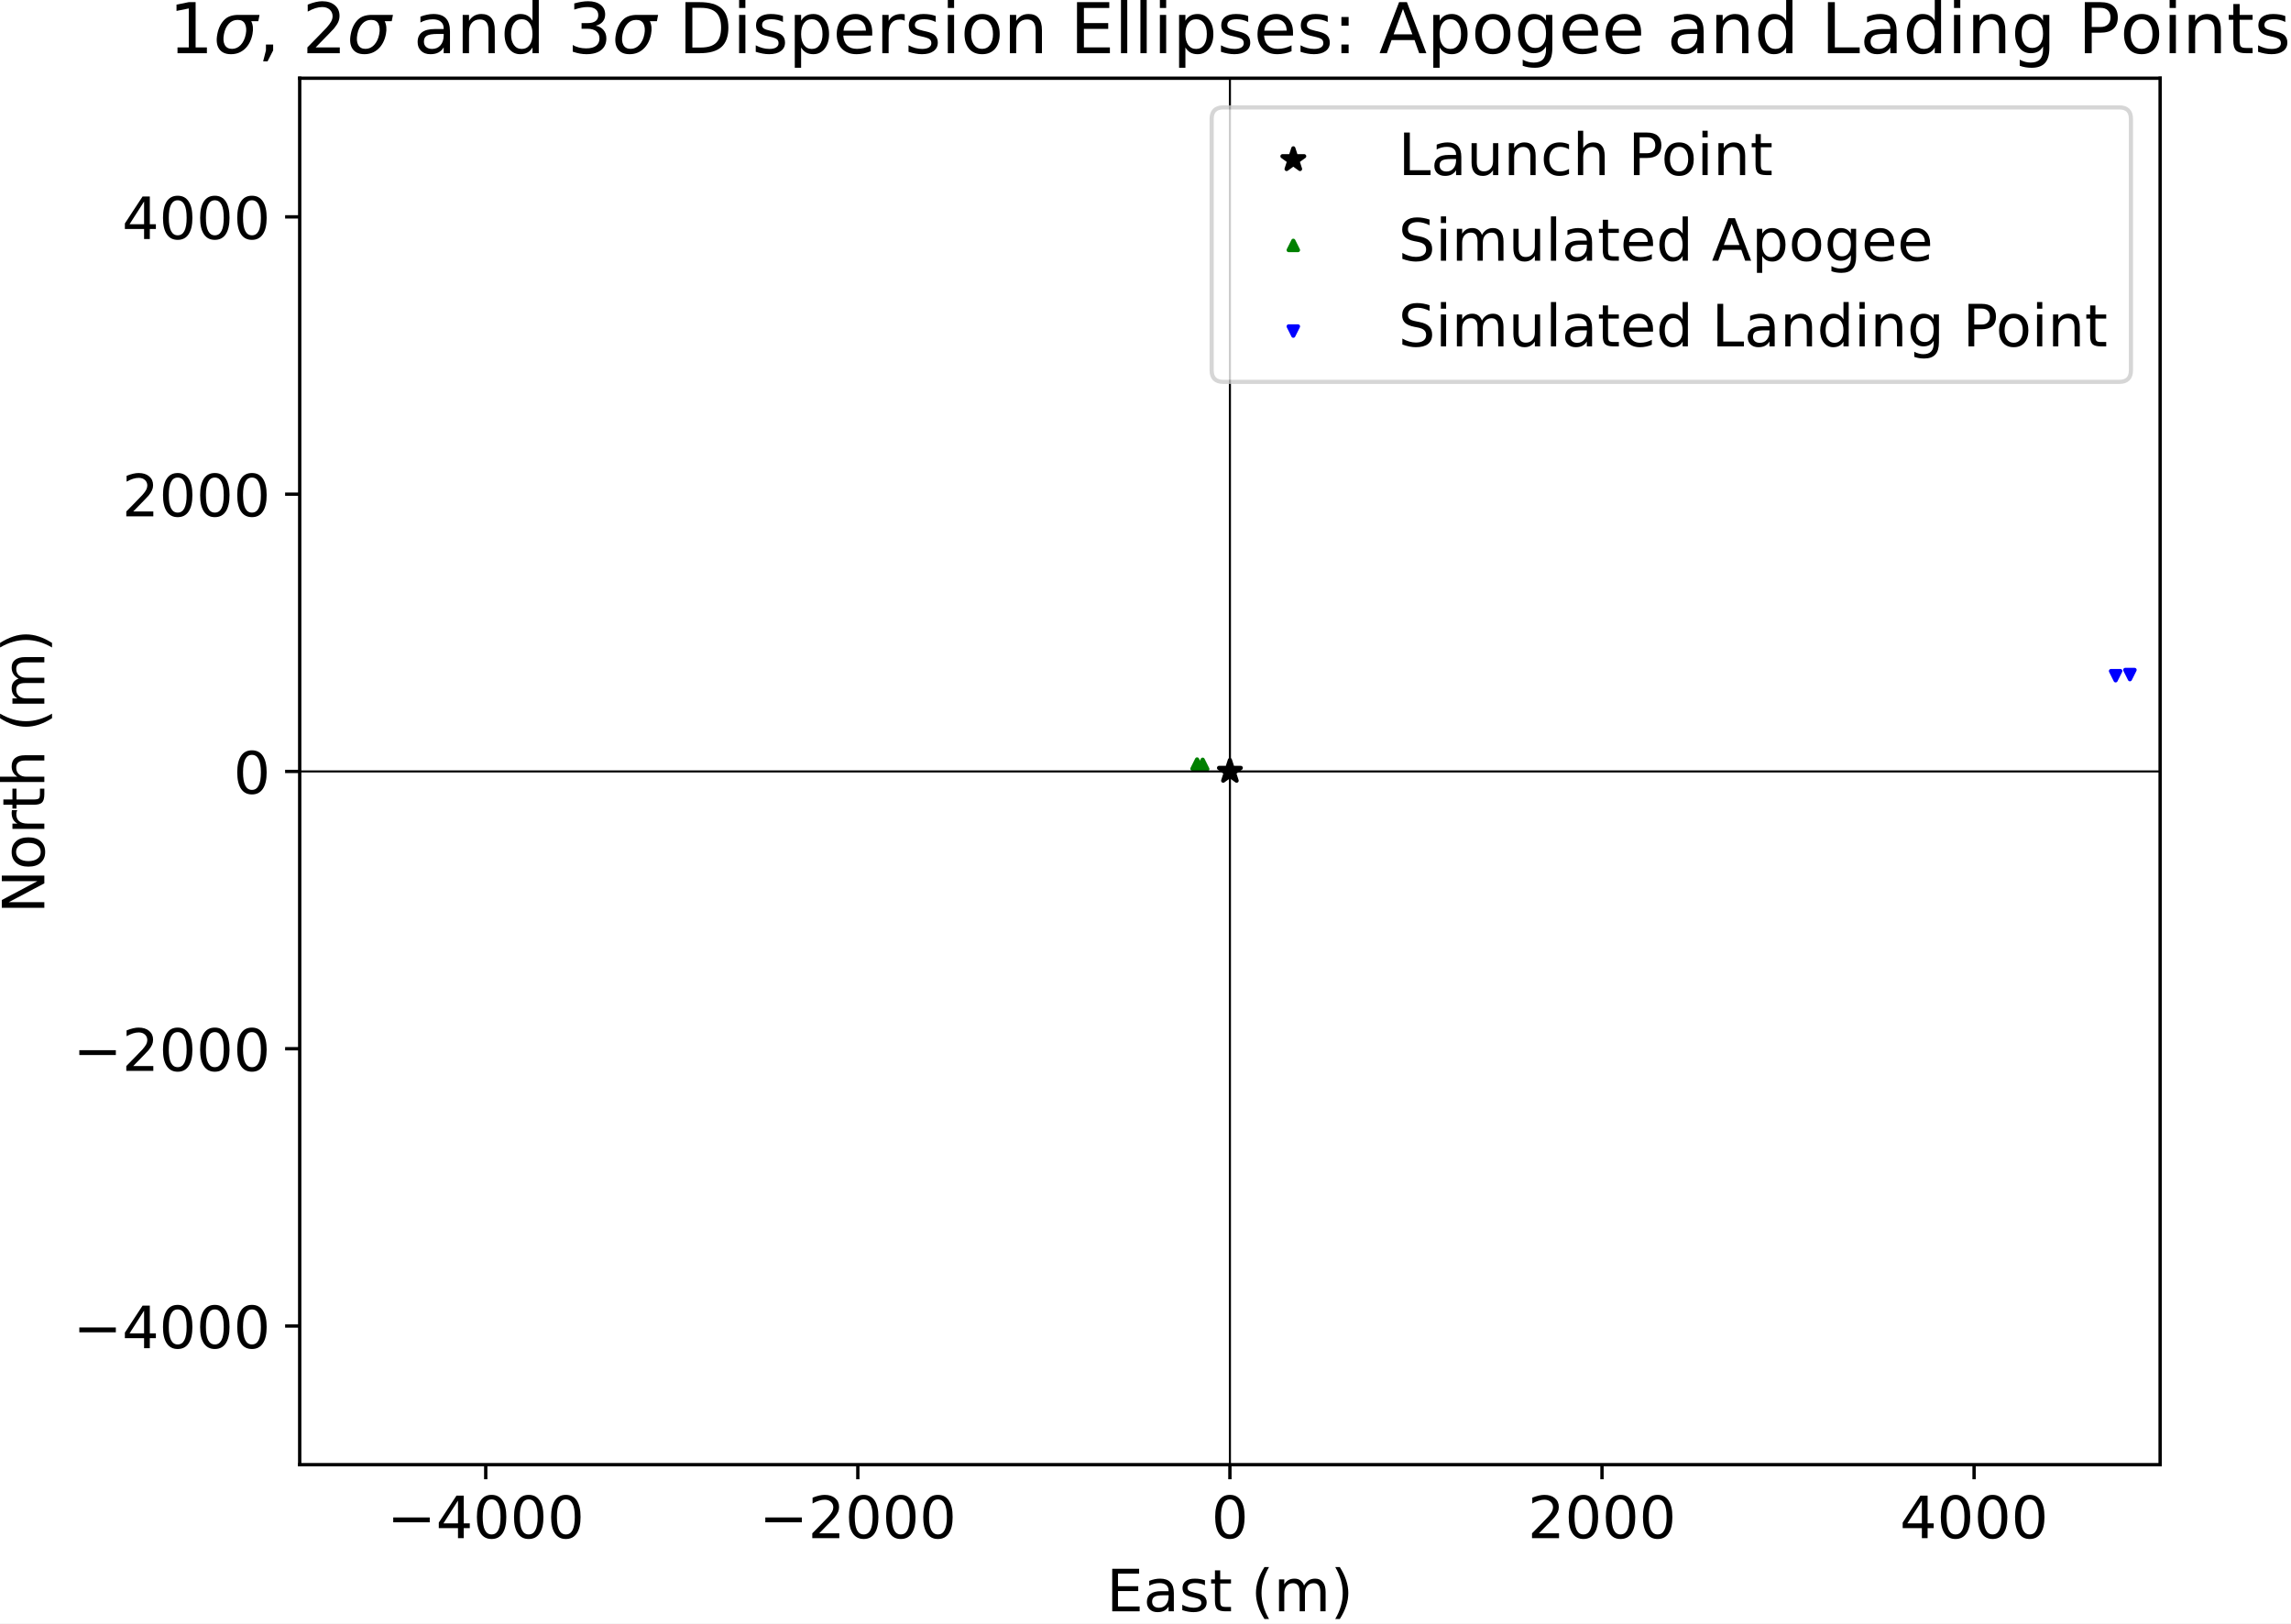
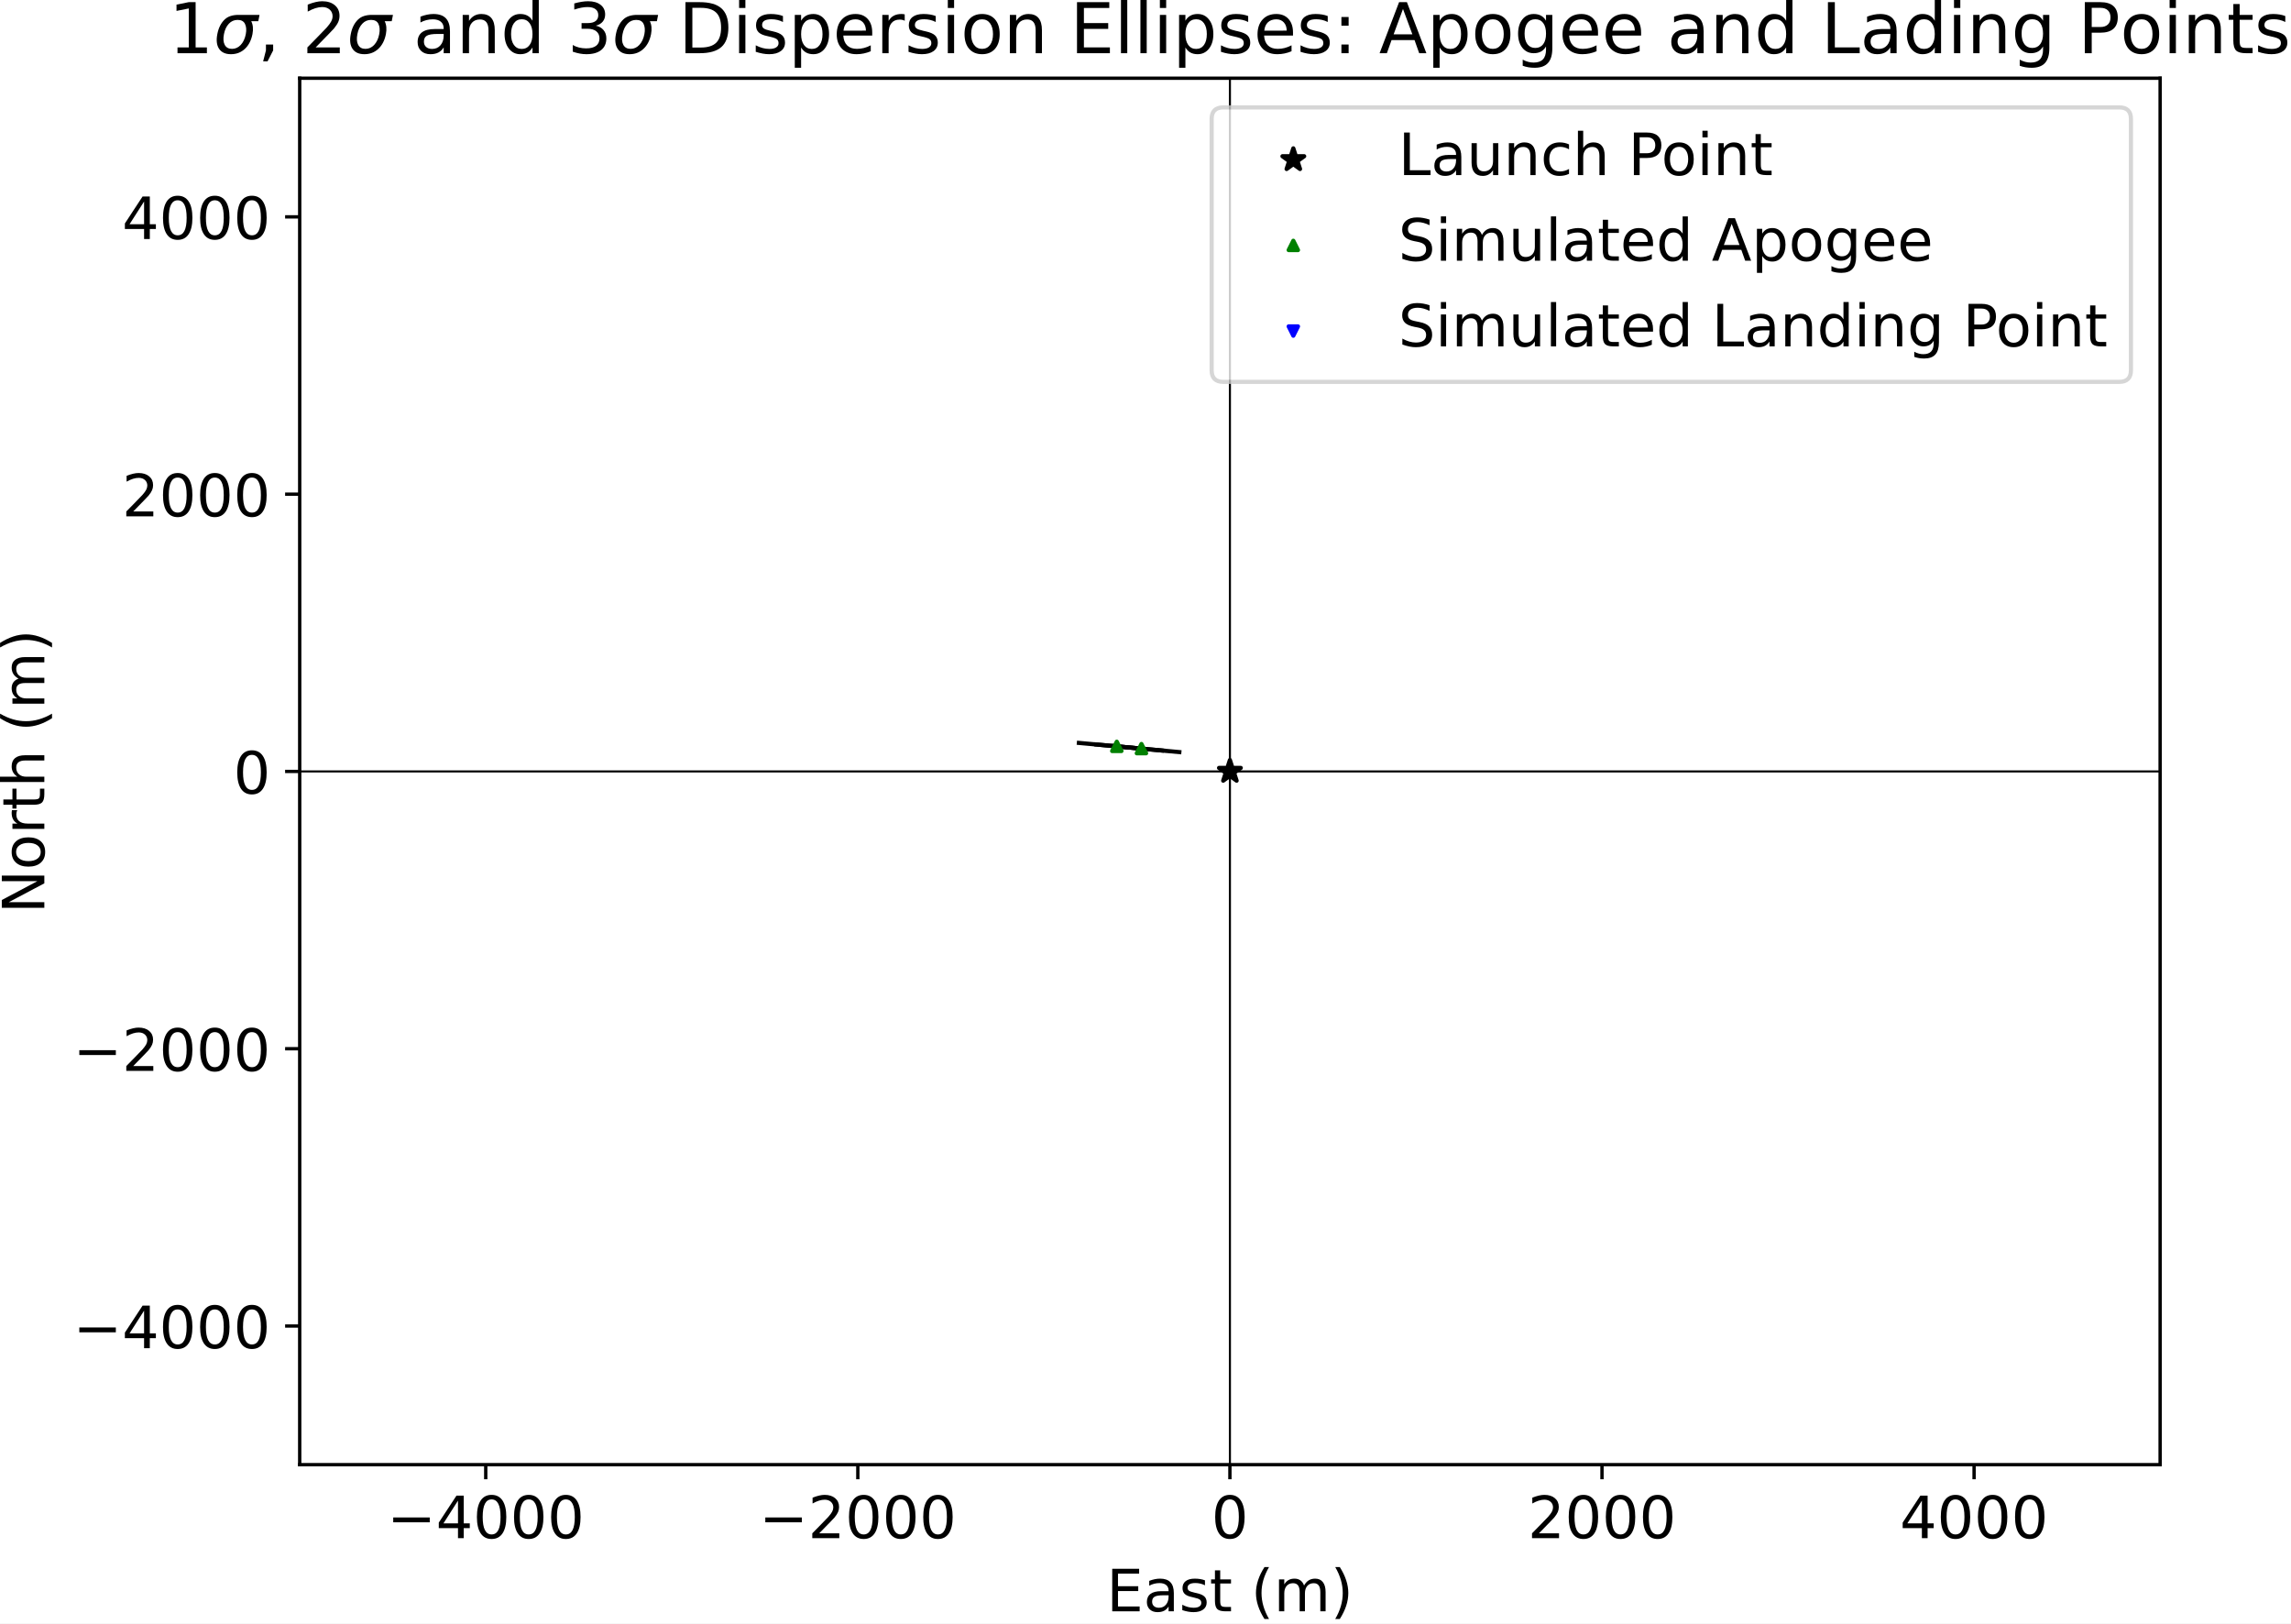
<svg xmlns="http://www.w3.org/2000/svg" xmlns:xlink="http://www.w3.org/1999/xlink" width="549.715pt" height="389.507pt" viewBox="0 0 549.715 389.507" version="1.1">
  <defs>
    <style type="text/css">*{stroke-linejoin: round; stroke-linecap: butt}</style>
  </defs>
  <g id="figure_1">
    <g id="patch_1">
      <path d="M 0 389.507  L 549.715 389.507  L 549.715 0  L 0 0  z " style="fill: #ffffff" />
    </g>
    <g id="axes_1">
      <g id="patch_2">
        <path d="M 71.911 351.408  L 518.311 351.408  L 518.311 18.768  L 71.911 18.768  z " style="fill: #ffffff" />
      </g>
      <g id="patch_3">
-         <path d="M 0 -1  z " clip-path="url(#pcf3a84c84b)" style="fill: #0000ff; fill-opacity: 0.2; stroke: #000000; stroke-linejoin: miter" />
+         <path d="M 0 -1  z " clip-path="url(#pf56c663082)" style="fill: #0000ff; fill-opacity: 0.2; stroke: #000000; stroke-linejoin: miter" />
      </g>
      <g id="patch_4">
-         <path d="M 0 -1  z " clip-path="url(#pcf3a84c84b)" style="fill: #0000ff; fill-opacity: 0.2; stroke: #000000; stroke-linejoin: miter" />
+         <path d="M 0 -1  z " clip-path="url(#pf56c663082)" style="fill: #0000ff; fill-opacity: 0.2; stroke: #000000; stroke-linejoin: miter" />
      </g>
      <g id="patch_5">
-         <path d="M 0 -1  z " clip-path="url(#pcf3a84c84b)" style="fill: #0000ff; fill-opacity: 0.2; stroke: #000000; stroke-linejoin: miter" />
+         <path d="M 0 -1  z " clip-path="url(#pf56c663082)" style="fill: #0000ff; fill-opacity: 0.2; stroke: #000000; stroke-linejoin: miter" />
      </g>
      <g id="patch_6">
-         <path d="M 0 -1  z " clip-path="url(#pcf3a84c84b)" style="fill: #00ff00; fill-opacity: 0.2; stroke: #000000; stroke-linejoin: miter" />
+         <path d="M 270.926 179.343  C 269.817 179.242 268.754 179.145 267.97 179.073  C 267.186 179.001 266.745 178.961 266.745 178.961  C 266.745 178.961 267.186 179.001 267.97 179.073  C 268.754 179.145 269.817 179.242 270.926 179.343  C 272.035 179.445 273.099 179.542 273.883 179.614  C 274.667 179.686 275.108 179.726 275.108 179.726  C 275.108 179.726 274.667 179.686 273.883 179.614  C 273.099 179.542 272.035 179.445 270.926 179.343  z " clip-path="url(#pf56c663082)" style="fill: #00ff00; fill-opacity: 0.2; stroke: #000000; stroke-linejoin: miter" />
      </g>
      <g id="patch_7">
-         <path d="M 0 -1  z " clip-path="url(#pcf3a84c84b)" style="fill: #00ff00; fill-opacity: 0.2; stroke: #000000; stroke-linejoin: miter" />
+         <path d="M 270.926 179.343  C 268.709 179.14 266.581 178.946 265.013 178.802  C 263.445 178.659 262.564 178.578 262.564 178.578  C 262.564 178.578 263.445 178.659 265.013 178.802  C 266.581 178.946 268.709 179.14 270.926 179.343  C 273.144 179.547 275.271 179.741 276.84 179.885  C 278.408 180.028 279.289 180.109 279.289 180.109  C 279.289 180.109 278.408 180.028 276.84 179.885  C 275.271 179.741 273.144 179.547 270.926 179.343  z " clip-path="url(#pf56c663082)" style="fill: #00ff00; fill-opacity: 0.2; stroke: #000000; stroke-linejoin: miter" />
      </g>
      <g id="patch_8">
-         <path d="M 0 -1  z " clip-path="url(#pcf3a84c84b)" style="fill: #00ff00; fill-opacity: 0.2; stroke: #000000; stroke-linejoin: miter" />
+         <path d="M 270.926 179.343  C 267.6 179.039 264.409 178.747 262.056 178.531  C 259.704 178.316 258.382 178.195 258.382 178.195  C 258.382 178.195 259.704 178.316 262.056 178.531  C 264.409 178.747 267.6 179.039 270.926 179.343  C 274.253 179.648 277.444 179.94 279.796 180.156  C 282.149 180.371 283.47 180.492 283.47 180.492  C 283.47 180.492 282.149 180.371 279.796 180.156  C 277.444 179.94 274.253 179.648 270.926 179.343  z " clip-path="url(#pf56c663082)" style="fill: #00ff00; fill-opacity: 0.2; stroke: #000000; stroke-linejoin: miter" />
      </g>
      <g id="PathCollection_1">
        <defs>
-           <path id="m0bf8cc634a" d="M 0 -2.739  L -0.615 -0.846  L -2.605 -0.846  L -0.995 0.323  L -1.61 2.216  L -0 1.046  L 1.61 2.216  L 0.995 0.323  L 2.605 -0.846  L 0.615 -0.846  z " style="stroke: #000000" />
+           <path id="m7062dd1712" d="M 0 -2.739  L -0.615 -0.846  L -2.605 -0.846  L -0.995 0.323  L -1.61 2.216  L -0 1.046  L 1.61 2.216  L 0.995 0.323  L 2.605 -0.846  L 0.615 -0.846  z " style="stroke: #000000" />
        </defs>
-         <g clip-path="url(#pcf3a84c84b)">
-           <use xlink:href="#m0bf8cc634a" x="295.111" y="185.088" style="stroke: #000000" />
+         <g clip-path="url(#pf56c663082)">
+           <use xlink:href="#m7062dd1712" x="295.111" y="185.088" style="stroke: #000000" />
        </g>
      </g>
      <g id="PathCollection_2">
        <defs>
-           <path id="m5250d87588" d="M 0 -1.118  L -1.118 1.118  L 1.118 1.118  z " style="stroke: #008000" />
+           <path id="m0c7dd6b3b5" d="M 0 -1.118  L -1.118 1.118  L 1.118 1.118  z " style="stroke: #008000" />
        </defs>
-         <g clip-path="url(#pcf3a84c84b)">
-           <use xlink:href="#m5250d87588" x="288.578" y="183.386" style="fill: #008000; stroke: #008000" />
-           <use xlink:href="#m5250d87588" x="287.233" y="183.321" style="fill: #008000; stroke: #008000" />
+         <g clip-path="url(#pf56c663082)">
+           <use xlink:href="#m0c7dd6b3b5" x="273.883" y="179.614" style="fill: #008000; stroke: #008000" />
+           <use xlink:href="#m0c7dd6b3b5" x="267.97" y="179.073" style="fill: #008000; stroke: #008000" />
        </g>
      </g>
      <g id="PathCollection_3">
        <defs>
-           <path id="m6eac56b9a8" d="M -0 1.118  L 1.118 -1.118  L -1.118 -1.118  z " style="stroke: #0000ff" />
+           <path id="me5efa82995" d="M -0 1.118  L 1.118 -1.118  L -1.118 -1.118  z " style="stroke: #0000ff" />
        </defs>
-         <g clip-path="url(#pcf3a84c84b)">
-           <use xlink:href="#m6eac56b9a8" x="511.064" y="161.848" style="fill: #0000ff; stroke: #0000ff" />
-           <use xlink:href="#m6eac56b9a8" x="507.635" y="162.117" style="fill: #0000ff; stroke: #0000ff" />
+         <g clip-path="url(#pf56c663082)">
+           <use xlink:href="#me5efa82995" x="806.334" y="-0.985" style="fill: #0000ff; stroke: #0000ff" />
+           <use xlink:href="#me5efa82995" x="792.252" y="2.535" style="fill: #0000ff; stroke: #0000ff" />
        </g>
      </g>
      <g id="matplotlib.axis_1">
        <g id="xtick_1">
          <g id="line2d_1">
            <defs>
-               <path id="m51f8c01a15" d="M 0 0  L 0 3.5  " style="stroke: #000000; stroke-width: 0.8" />
-             </defs>
-             <g>
-               <use xlink:href="#m51f8c01a15" x="116.551" y="351.408" style="stroke: #000000; stroke-width: 0.8" />
+               <path id="m7e0815463a" d="M 0 0  L 0 3.5  " style="stroke: #000000; stroke-width: 0.8" />
+             </defs>
+             <g>
+               <use xlink:href="#m7e0815463a" x="116.551" y="351.408" style="stroke: #000000; stroke-width: 0.8" />
            </g>
          </g>
          <g id="text_1">
            <g transform="translate(92.87016 369.0458) scale(0.14 -0.14)">
              <defs>
                <path id="DejaVuSans-2212" d="M 678 2272  L 4684 2272  L 4684 1741  L 678 1741  L 678 2272  z " transform="scale(0.015625)" />
                <path id="DejaVuSans-34" d="M 2419 4116  L 825 1625  L 2419 1625  L 2419 4116  z M 2253 4666  L 3047 4666  L 3047 1625  L 3713 1625  L 3713 1100  L 3047 1100  L 3047 0  L 2419 0  L 2419 1100  L 313 1100  L 313 1709  L 2253 4666  z " transform="scale(0.015625)" />
                <path id="DejaVuSans-30" d="M 2034 4250  Q 1547 4250 1301 3770  Q 1056 3291 1056 2328  Q 1056 1369 1301 889  Q 1547 409 2034 409  Q 2525 409 2770 889  Q 3016 1369 3016 2328  Q 3016 3291 2770 3770  Q 2525 4250 2034 4250  z M 2034 4750  Q 2819 4750 3233 4129  Q 3647 3509 3647 2328  Q 3647 1150 3233 529  Q 2819 -91 2034 -91  Q 1250 -91 836 529  Q 422 1150 422 2328  Q 422 3509 836 4129  Q 1250 4750 2034 4750  z " transform="scale(0.015625)" />
              </defs>
              <use xlink:href="#DejaVuSans-2212" />
              <use xlink:href="#DejaVuSans-34" x="83.789" />
              <use xlink:href="#DejaVuSans-30" x="147.412" />
              <use xlink:href="#DejaVuSans-30" x="211.035" />
              <use xlink:href="#DejaVuSans-30" x="274.658" />
            </g>
          </g>
        </g>
        <g id="xtick_2">
          <g id="line2d_2">
            <g>
-               <use xlink:href="#m51f8c01a15" x="205.831" y="351.408" style="stroke: #000000; stroke-width: 0.8" />
+               <use xlink:href="#m7e0815463a" x="205.831" y="351.408" style="stroke: #000000; stroke-width: 0.8" />
            </g>
          </g>
          <g id="text_2">
            <g transform="translate(182.1502 369.0458) scale(0.14 -0.14)">
              <defs>
                <path id="DejaVuSans-32" d="M 1228 531  L 3431 531  L 3431 0  L 469 0  L 469 531  Q 828 903 1448 1529  Q 2069 2156 2228 2338  Q 2531 2678 2651 2914  Q 2772 3150 2772 3378  Q 2772 3750 2511 3984  Q 2250 4219 1831 4219  Q 1534 4219 1204 4116  Q 875 4013 500 3803  L 500 4441  Q 881 4594 1212 4672  Q 1544 4750 1819 4750  Q 2544 4750 2975 4387  Q 3406 4025 3406 3419  Q 3406 3131 3298 2873  Q 3191 2616 2906 2266  Q 2828 2175 2409 1742  Q 1991 1309 1228 531  z " transform="scale(0.015625)" />
              </defs>
              <use xlink:href="#DejaVuSans-2212" />
              <use xlink:href="#DejaVuSans-32" x="83.789" />
              <use xlink:href="#DejaVuSans-30" x="147.412" />
              <use xlink:href="#DejaVuSans-30" x="211.035" />
              <use xlink:href="#DejaVuSans-30" x="274.658" />
            </g>
          </g>
        </g>
        <g id="xtick_3">
          <g id="line2d_3">
            <g>
-               <use xlink:href="#m51f8c01a15" x="295.111" y="351.408" style="stroke: #000000; stroke-width: 0.8" />
+               <use xlink:href="#m7e0815463a" x="295.111" y="351.408" style="stroke: #000000; stroke-width: 0.8" />
            </g>
          </g>
          <g id="text_3">
            <g transform="translate(290.6572 369.0458) scale(0.14 -0.14)">
              <use xlink:href="#DejaVuSans-30" />
            </g>
          </g>
        </g>
        <g id="xtick_4">
          <g id="line2d_4">
            <g>
-               <use xlink:href="#m51f8c01a15" x="384.391" y="351.408" style="stroke: #000000; stroke-width: 0.8" />
+               <use xlink:href="#m7e0815463a" x="384.391" y="351.408" style="stroke: #000000; stroke-width: 0.8" />
            </g>
          </g>
          <g id="text_4">
            <g transform="translate(366.5759 369.0458) scale(0.14 -0.14)">
              <use xlink:href="#DejaVuSans-32" />
              <use xlink:href="#DejaVuSans-30" x="63.623" />
              <use xlink:href="#DejaVuSans-30" x="127.246" />
              <use xlink:href="#DejaVuSans-30" x="190.869" />
            </g>
          </g>
        </g>
        <g id="xtick_5">
          <g id="line2d_5">
            <g>
-               <use xlink:href="#m51f8c01a15" x="473.671" y="351.408" style="stroke: #000000; stroke-width: 0.8" />
+               <use xlink:href="#m7e0815463a" x="473.671" y="351.408" style="stroke: #000000; stroke-width: 0.8" />
            </g>
          </g>
          <g id="text_5">
            <g transform="translate(455.8559 369.0458) scale(0.14 -0.14)">
              <use xlink:href="#DejaVuSans-34" />
              <use xlink:href="#DejaVuSans-30" x="63.623" />
              <use xlink:href="#DejaVuSans-30" x="127.246" />
              <use xlink:href="#DejaVuSans-30" x="190.869" />
            </g>
          </g>
        </g>
        <g id="text_6">
          <g transform="translate(265.502 386.5952) scale(0.14 -0.14)">
            <defs>
              <path id="DejaVuSans-45" d="M 628 4666  L 3578 4666  L 3578 4134  L 1259 4134  L 1259 2753  L 3481 2753  L 3481 2222  L 1259 2222  L 1259 531  L 3634 531  L 3634 0  L 628 0  L 628 4666  z " transform="scale(0.015625)" />
              <path id="DejaVuSans-61" d="M 2194 1759  Q 1497 1759 1228 1600  Q 959 1441 959 1056  Q 959 750 1161 570  Q 1363 391 1709 391  Q 2188 391 2477 730  Q 2766 1069 2766 1631  L 2766 1759  L 2194 1759  z M 3341 1997  L 3341 0  L 2766 0  L 2766 531  Q 2569 213 2275 61  Q 1981 -91 1556 -91  Q 1019 -91 701 211  Q 384 513 384 1019  Q 384 1609 779 1909  Q 1175 2209 1959 2209  L 2766 2209  L 2766 2266  Q 2766 2663 2505 2880  Q 2244 3097 1772 3097  Q 1472 3097 1187 3025  Q 903 2953 641 2809  L 641 3341  Q 956 3463 1253 3523  Q 1550 3584 1831 3584  Q 2591 3584 2966 3190  Q 3341 2797 3341 1997  z " transform="scale(0.015625)" />
              <path id="DejaVuSans-73" d="M 2834 3397  L 2834 2853  Q 2591 2978 2328 3040  Q 2066 3103 1784 3103  Q 1356 3103 1142 2972  Q 928 2841 928 2578  Q 928 2378 1081 2264  Q 1234 2150 1697 2047  L 1894 2003  Q 2506 1872 2764 1633  Q 3022 1394 3022 966  Q 3022 478 2636 193  Q 2250 -91 1575 -91  Q 1294 -91 989 -36  Q 684 19 347 128  L 347 722  Q 666 556 975 473  Q 1284 391 1588 391  Q 1994 391 2212 530  Q 2431 669 2431 922  Q 2431 1156 2273 1281  Q 2116 1406 1581 1522  L 1381 1569  Q 847 1681 609 1914  Q 372 2147 372 2553  Q 372 3047 722 3315  Q 1072 3584 1716 3584  Q 2034 3584 2315 3537  Q 2597 3491 2834 3397  z " transform="scale(0.015625)" />
              <path id="DejaVuSans-74" d="M 1172 4494  L 1172 3500  L 2356 3500  L 2356 3053  L 1172 3053  L 1172 1153  Q 1172 725 1289 603  Q 1406 481 1766 481  L 2356 481  L 2356 0  L 1766 0  Q 1100 0 847 248  Q 594 497 594 1153  L 594 3053  L 172 3053  L 172 3500  L 594 3500  L 594 4494  L 1172 4494  z " transform="scale(0.015625)" />
              <path id="DejaVuSans-20" transform="scale(0.015625)" />
              <path id="DejaVuSans-28" d="M 1984 4856  Q 1566 4138 1362 3434  Q 1159 2731 1159 2009  Q 1159 1288 1364 580  Q 1569 -128 1984 -844  L 1484 -844  Q 1016 -109 783 600  Q 550 1309 550 2009  Q 550 2706 781 3412  Q 1013 4119 1484 4856  L 1984 4856  z " transform="scale(0.015625)" />
              <path id="DejaVuSans-6d" d="M 3328 2828  Q 3544 3216 3844 3400  Q 4144 3584 4550 3584  Q 5097 3584 5394 3201  Q 5691 2819 5691 2113  L 5691 0  L 5113 0  L 5113 2094  Q 5113 2597 4934 2840  Q 4756 3084 4391 3084  Q 3944 3084 3684 2787  Q 3425 2491 3425 1978  L 3425 0  L 2847 0  L 2847 2094  Q 2847 2600 2669 2842  Q 2491 3084 2119 3084  Q 1678 3084 1418 2786  Q 1159 2488 1159 1978  L 1159 0  L 581 0  L 581 3500  L 1159 3500  L 1159 2956  Q 1356 3278 1631 3431  Q 1906 3584 2284 3584  Q 2666 3584 2933 3390  Q 3200 3197 3328 2828  z " transform="scale(0.015625)" />
              <path id="DejaVuSans-29" d="M 513 4856  L 1013 4856  Q 1481 4119 1714 3412  Q 1947 2706 1947 2009  Q 1947 1309 1714 600  Q 1481 -109 1013 -844  L 513 -844  Q 928 -128 1133 580  Q 1338 1288 1338 2009  Q 1338 2731 1133 3434  Q 928 4138 513 4856  z " transform="scale(0.015625)" />
            </defs>
            <use xlink:href="#DejaVuSans-45" />
            <use xlink:href="#DejaVuSans-61" x="63.184" />
            <use xlink:href="#DejaVuSans-73" x="124.463" />
            <use xlink:href="#DejaVuSans-74" x="176.562" />
            <use xlink:href="#DejaVuSans-20" x="215.771" />
            <use xlink:href="#DejaVuSans-28" x="247.559" />
            <use xlink:href="#DejaVuSans-6d" x="286.572" />
            <use xlink:href="#DejaVuSans-29" x="383.984" />
          </g>
        </g>
      </g>
      <g id="matplotlib.axis_2">
        <g id="ytick_1">
          <g id="line2d_6">
            <defs>
-               <path id="m006bd96961" d="M 0 0  L -3.5 0  " style="stroke: #000000; stroke-width: 0.8" />
-             </defs>
-             <g>
-               <use xlink:href="#m006bd96961" x="71.911" y="318.144" style="stroke: #000000; stroke-width: 0.8" />
+               <path id="m98e227a5fd" d="M 0 0  L -3.5 0  " style="stroke: #000000; stroke-width: 0.8" />
+             </defs>
+             <g>
+               <use xlink:href="#m98e227a5fd" x="71.911" y="318.144" style="stroke: #000000; stroke-width: 0.8" />
            </g>
          </g>
          <g id="text_7">
            <g transform="translate(17.54938 323.4629) scale(0.14 -0.14)">
              <use xlink:href="#DejaVuSans-2212" />
              <use xlink:href="#DejaVuSans-34" x="83.789" />
              <use xlink:href="#DejaVuSans-30" x="147.412" />
              <use xlink:href="#DejaVuSans-30" x="211.035" />
              <use xlink:href="#DejaVuSans-30" x="274.658" />
            </g>
          </g>
        </g>
        <g id="ytick_2">
          <g id="line2d_7">
            <g>
-               <use xlink:href="#m006bd96961" x="71.911" y="251.616" style="stroke: #000000; stroke-width: 0.8" />
+               <use xlink:href="#m98e227a5fd" x="71.911" y="251.616" style="stroke: #000000; stroke-width: 0.8" />
            </g>
          </g>
          <g id="text_8">
            <g transform="translate(17.54938 256.9349) scale(0.14 -0.14)">
              <use xlink:href="#DejaVuSans-2212" />
              <use xlink:href="#DejaVuSans-32" x="83.789" />
              <use xlink:href="#DejaVuSans-30" x="147.412" />
              <use xlink:href="#DejaVuSans-30" x="211.035" />
              <use xlink:href="#DejaVuSans-30" x="274.658" />
            </g>
          </g>
        </g>
        <g id="ytick_3">
          <g id="line2d_8">
            <g>
-               <use xlink:href="#m006bd96961" x="71.911" y="185.088" style="stroke: #000000; stroke-width: 0.8" />
+               <use xlink:href="#m98e227a5fd" x="71.911" y="185.088" style="stroke: #000000; stroke-width: 0.8" />
            </g>
          </g>
          <g id="text_9">
            <g transform="translate(56.00344 190.4069) scale(0.14 -0.14)">
              <use xlink:href="#DejaVuSans-30" />
            </g>
          </g>
        </g>
        <g id="ytick_4">
          <g id="line2d_9">
            <g>
-               <use xlink:href="#m006bd96961" x="71.911" y="118.56" style="stroke: #000000; stroke-width: 0.8" />
+               <use xlink:href="#m98e227a5fd" x="71.911" y="118.56" style="stroke: #000000; stroke-width: 0.8" />
            </g>
          </g>
          <g id="text_10">
            <g transform="translate(29.28094 123.8789) scale(0.14 -0.14)">
              <use xlink:href="#DejaVuSans-32" />
              <use xlink:href="#DejaVuSans-30" x="63.623" />
              <use xlink:href="#DejaVuSans-30" x="127.246" />
              <use xlink:href="#DejaVuSans-30" x="190.869" />
            </g>
          </g>
        </g>
        <g id="ytick_5">
          <g id="line2d_10">
            <g>
-               <use xlink:href="#m006bd96961" x="71.911" y="52.032" style="stroke: #000000; stroke-width: 0.8" />
+               <use xlink:href="#m98e227a5fd" x="71.911" y="52.032" style="stroke: #000000; stroke-width: 0.8" />
            </g>
          </g>
          <g id="text_11">
            <g transform="translate(29.28094 57.35091) scale(0.14 -0.14)">
              <use xlink:href="#DejaVuSans-34" />
              <use xlink:href="#DejaVuSans-30" x="63.623" />
              <use xlink:href="#DejaVuSans-30" x="127.246" />
              <use xlink:href="#DejaVuSans-30" x="190.869" />
            </g>
          </g>
        </g>
        <g id="text_12">
          <g transform="translate(10.63781 219.1714) rotate(-90) scale(0.14 -0.14)">
            <defs>
              <path id="DejaVuSans-4e" d="M 628 4666  L 1478 4666  L 3547 763  L 3547 4666  L 4159 4666  L 4159 0  L 3309 0  L 1241 3903  L 1241 0  L 628 0  L 628 4666  z " transform="scale(0.015625)" />
              <path id="DejaVuSans-6f" d="M 1959 3097  Q 1497 3097 1228 2736  Q 959 2375 959 1747  Q 959 1119 1226 758  Q 1494 397 1959 397  Q 2419 397 2687 759  Q 2956 1122 2956 1747  Q 2956 2369 2687 2733  Q 2419 3097 1959 3097  z M 1959 3584  Q 2709 3584 3137 3096  Q 3566 2609 3566 1747  Q 3566 888 3137 398  Q 2709 -91 1959 -91  Q 1206 -91 779 398  Q 353 888 353 1747  Q 353 2609 779 3096  Q 1206 3584 1959 3584  z " transform="scale(0.015625)" />
              <path id="DejaVuSans-72" d="M 2631 2963  Q 2534 3019 2420 3045  Q 2306 3072 2169 3072  Q 1681 3072 1420 2755  Q 1159 2438 1159 1844  L 1159 0  L 581 0  L 581 3500  L 1159 3500  L 1159 2956  Q 1341 3275 1631 3429  Q 1922 3584 2338 3584  Q 2397 3584 2469 3576  Q 2541 3569 2628 3553  L 2631 2963  z " transform="scale(0.015625)" />
              <path id="DejaVuSans-68" d="M 3513 2113  L 3513 0  L 2938 0  L 2938 2094  Q 2938 2591 2744 2837  Q 2550 3084 2163 3084  Q 1697 3084 1428 2787  Q 1159 2491 1159 1978  L 1159 0  L 581 0  L 581 4863  L 1159 4863  L 1159 2956  Q 1366 3272 1645 3428  Q 1925 3584 2291 3584  Q 2894 3584 3203 3211  Q 3513 2838 3513 2113  z " transform="scale(0.015625)" />
            </defs>
            <use xlink:href="#DejaVuSans-4e" />
            <use xlink:href="#DejaVuSans-6f" x="74.805" />
            <use xlink:href="#DejaVuSans-72" x="135.986" />
            <use xlink:href="#DejaVuSans-74" x="177.1" />
            <use xlink:href="#DejaVuSans-68" x="216.309" />
            <use xlink:href="#DejaVuSans-20" x="279.688" />
            <use xlink:href="#DejaVuSans-28" x="311.475" />
            <use xlink:href="#DejaVuSans-6d" x="350.488" />
            <use xlink:href="#DejaVuSans-29" x="447.9" />
          </g>
        </g>
      </g>
      <g id="line2d_11">
-         <path d="M 71.911 185.088  L 518.311 185.088  " clip-path="url(#pcf3a84c84b)" style="fill: none; stroke: #000000; stroke-width: 0.5; stroke-linecap: square" />
+         <path d="M 71.911 185.088  L 518.311 185.088  " clip-path="url(#pf56c663082)" style="fill: none; stroke: #000000; stroke-width: 0.5; stroke-linecap: square" />
      </g>
      <g id="line2d_12">
-         <path d="M 295.111 351.408  L 295.111 18.768  " clip-path="url(#pcf3a84c84b)" style="fill: none; stroke: #000000; stroke-width: 0.5; stroke-linecap: square" />
+         <path d="M 295.111 351.408  L 295.111 18.768  " clip-path="url(#pf56c663082)" style="fill: none; stroke: #000000; stroke-width: 0.5; stroke-linecap: square" />
      </g>
      <g id="patch_9">
        <path d="M 71.911 351.408  L 71.911 18.768  " style="fill: none; stroke: #000000; stroke-width: 0.8; stroke-linejoin: miter; stroke-linecap: square" />
      </g>
      <g id="patch_10">
        <path d="M 518.311 351.408  L 518.311 18.768  " style="fill: none; stroke: #000000; stroke-width: 0.8; stroke-linejoin: miter; stroke-linecap: square" />
      </g>
      <g id="patch_11">
        <path d="M 71.911 351.408  L 518.311 351.408  " style="fill: none; stroke: #000000; stroke-width: 0.8; stroke-linejoin: miter; stroke-linecap: square" />
      </g>
      <g id="patch_12">
        <path d="M 71.911 18.768  L 518.311 18.768  " style="fill: none; stroke: #000000; stroke-width: 0.8; stroke-linejoin: miter; stroke-linecap: square" />
      </g>
      <g id="text_13">
        <g transform="translate(40.50694 12.768) scale(0.168 -0.168)">
          <defs>
            <path id="DejaVuSans-31" d="M 794 531  L 1825 531  L 1825 4091  L 703 3866  L 703 4441  L 1819 4666  L 2450 4666  L 2450 531  L 3481 531  L 3481 0  L 794 0  L 794 531  z " transform="scale(0.015625)" />
            <path id="DejaVuSans-Oblique-3c3" d="M 2219 3044  Q 1744 3044 1422 2700  Q 1081 2341 969 1747  Q 844 1119 1044 756  Q 1241 397 1706 397  Q 2166 397 2503 759  Q 2844 1122 2966 1747  Q 3075 2319 2881 2700  Q 2700 3044 2219 3044  z M 2309 3503  L 4219 3500  L 4106 2925  L 3463 2925  Q 3706 2438 3575 1747  Q 3406 888 2884 400  Q 2359 -91 1609 -91  Q 856 -91 525 400  Q 194 888 363 1747  Q 528 2609 1050 3097  Q 1484 3503 2309 3503  z " transform="scale(0.015625)" />
            <path id="DejaVuSans-2c" d="M 750 794  L 1409 794  L 1409 256  L 897 -744  L 494 -744  L 750 256  L 750 794  z " transform="scale(0.015625)" />
            <path id="DejaVuSans-6e" d="M 3513 2113  L 3513 0  L 2938 0  L 2938 2094  Q 2938 2591 2744 2837  Q 2550 3084 2163 3084  Q 1697 3084 1428 2787  Q 1159 2491 1159 1978  L 1159 0  L 581 0  L 581 3500  L 1159 3500  L 1159 2956  Q 1366 3272 1645 3428  Q 1925 3584 2291 3584  Q 2894 3584 3203 3211  Q 3513 2838 3513 2113  z " transform="scale(0.015625)" />
            <path id="DejaVuSans-64" d="M 2906 2969  L 2906 4863  L 3481 4863  L 3481 0  L 2906 0  L 2906 525  Q 2725 213 2448 61  Q 2172 -91 1784 -91  Q 1150 -91 751 415  Q 353 922 353 1747  Q 353 2572 751 3078  Q 1150 3584 1784 3584  Q 2172 3584 2448 3432  Q 2725 3281 2906 2969  z M 947 1747  Q 947 1113 1208 752  Q 1469 391 1925 391  Q 2381 391 2643 752  Q 2906 1113 2906 1747  Q 2906 2381 2643 2742  Q 2381 3103 1925 3103  Q 1469 3103 1208 2742  Q 947 2381 947 1747  z " transform="scale(0.015625)" />
            <path id="DejaVuSans-33" d="M 2597 2516  Q 3050 2419 3304 2112  Q 3559 1806 3559 1356  Q 3559 666 3084 287  Q 2609 -91 1734 -91  Q 1441 -91 1130 -33  Q 819 25 488 141  L 488 750  Q 750 597 1062 519  Q 1375 441 1716 441  Q 2309 441 2620 675  Q 2931 909 2931 1356  Q 2931 1769 2642 2001  Q 2353 2234 1838 2234  L 1294 2234  L 1294 2753  L 1863 2753  Q 2328 2753 2575 2939  Q 2822 3125 2822 3475  Q 2822 3834 2567 4026  Q 2313 4219 1838 4219  Q 1578 4219 1281 4162  Q 984 4106 628 3988  L 628 4550  Q 988 4650 1302 4700  Q 1616 4750 1894 4750  Q 2613 4750 3031 4423  Q 3450 4097 3450 3541  Q 3450 3153 3228 2886  Q 3006 2619 2597 2516  z " transform="scale(0.015625)" />
            <path id="DejaVuSans-44" d="M 1259 4147  L 1259 519  L 2022 519  Q 2988 519 3436 956  Q 3884 1394 3884 2338  Q 3884 3275 3436 3711  Q 2988 4147 2022 4147  L 1259 4147  z M 628 4666  L 1925 4666  Q 3281 4666 3915 4102  Q 4550 3538 4550 2338  Q 4550 1131 3912 565  Q 3275 0 1925 0  L 628 0  L 628 4666  z " transform="scale(0.015625)" />
            <path id="DejaVuSans-69" d="M 603 3500  L 1178 3500  L 1178 0  L 603 0  L 603 3500  z M 603 4863  L 1178 4863  L 1178 4134  L 603 4134  L 603 4863  z " transform="scale(0.015625)" />
            <path id="DejaVuSans-70" d="M 1159 525  L 1159 -1331  L 581 -1331  L 581 3500  L 1159 3500  L 1159 2969  Q 1341 3281 1617 3432  Q 1894 3584 2278 3584  Q 2916 3584 3314 3078  Q 3713 2572 3713 1747  Q 3713 922 3314 415  Q 2916 -91 2278 -91  Q 1894 -91 1617 61  Q 1341 213 1159 525  z M 3116 1747  Q 3116 2381 2855 2742  Q 2594 3103 2138 3103  Q 1681 3103 1420 2742  Q 1159 2381 1159 1747  Q 1159 1113 1420 752  Q 1681 391 2138 391  Q 2594 391 2855 752  Q 3116 1113 3116 1747  z " transform="scale(0.015625)" />
            <path id="DejaVuSans-65" d="M 3597 1894  L 3597 1613  L 953 1613  Q 991 1019 1311 708  Q 1631 397 2203 397  Q 2534 397 2845 478  Q 3156 559 3463 722  L 3463 178  Q 3153 47 2828 -22  Q 2503 -91 2169 -91  Q 1331 -91 842 396  Q 353 884 353 1716  Q 353 2575 817 3079  Q 1281 3584 2069 3584  Q 2775 3584 3186 3129  Q 3597 2675 3597 1894  z M 3022 2063  Q 3016 2534 2758 2815  Q 2500 3097 2075 3097  Q 1594 3097 1305 2825  Q 1016 2553 972 2059  L 3022 2063  z " transform="scale(0.015625)" />
            <path id="DejaVuSans-6c" d="M 603 4863  L 1178 4863  L 1178 0  L 603 0  L 603 4863  z " transform="scale(0.015625)" />
            <path id="DejaVuSans-3a" d="M 750 794  L 1409 794  L 1409 0  L 750 0  L 750 794  z M 750 3309  L 1409 3309  L 1409 2516  L 750 2516  L 750 3309  z " transform="scale(0.015625)" />
            <path id="DejaVuSans-41" d="M 2188 4044  L 1331 1722  L 3047 1722  L 2188 4044  z M 1831 4666  L 2547 4666  L 4325 0  L 3669 0  L 3244 1197  L 1141 1197  L 716 0  L 50 0  L 1831 4666  z " transform="scale(0.015625)" />
            <path id="DejaVuSans-67" d="M 2906 1791  Q 2906 2416 2648 2759  Q 2391 3103 1925 3103  Q 1463 3103 1205 2759  Q 947 2416 947 1791  Q 947 1169 1205 825  Q 1463 481 1925 481  Q 2391 481 2648 825  Q 2906 1169 2906 1791  z M 3481 434  Q 3481 -459 3084 -895  Q 2688 -1331 1869 -1331  Q 1566 -1331 1297 -1286  Q 1028 -1241 775 -1147  L 775 -588  Q 1028 -725 1275 -790  Q 1522 -856 1778 -856  Q 2344 -856 2625 -561  Q 2906 -266 2906 331  L 2906 616  Q 2728 306 2450 153  Q 2172 0 1784 0  Q 1141 0 747 490  Q 353 981 353 1791  Q 353 2603 747 3093  Q 1141 3584 1784 3584  Q 2172 3584 2450 3431  Q 2728 3278 2906 2969  L 2906 3500  L 3481 3500  L 3481 434  z " transform="scale(0.015625)" />
            <path id="DejaVuSans-4c" d="M 628 4666  L 1259 4666  L 1259 531  L 3531 531  L 3531 0  L 628 0  L 628 4666  z " transform="scale(0.015625)" />
            <path id="DejaVuSans-50" d="M 1259 4147  L 1259 2394  L 2053 2394  Q 2494 2394 2734 2622  Q 2975 2850 2975 3272  Q 2975 3691 2734 3919  Q 2494 4147 2053 4147  L 1259 4147  z M 628 4666  L 2053 4666  Q 2838 4666 3239 4311  Q 3641 3956 3641 3272  Q 3641 2581 3239 2228  Q 2838 1875 2053 1875  L 1259 1875  L 1259 0  L 628 0  L 628 4666  z " transform="scale(0.015625)" />
          </defs>
          <use xlink:href="#DejaVuSans-31" transform="translate(0 0.015625)" />
          <use xlink:href="#DejaVuSans-Oblique-3c3" transform="translate(63.62305 0.015625)" />
          <use xlink:href="#DejaVuSans-2c" transform="translate(127.002 0.015625)" />
          <use xlink:href="#DejaVuSans-20" transform="translate(158.7891 0.015625)" />
          <use xlink:href="#DejaVuSans-32" transform="translate(190.5762 0.015625)" />
          <use xlink:href="#DejaVuSans-Oblique-3c3" transform="translate(254.1992 0.015625)" />
          <use xlink:href="#DejaVuSans-20" transform="translate(317.5781 0.015625)" />
          <use xlink:href="#DejaVuSans-61" transform="translate(349.3652 0.015625)" />
          <use xlink:href="#DejaVuSans-6e" transform="translate(410.6445 0.015625)" />
          <use xlink:href="#DejaVuSans-64" transform="translate(474.0234 0.015625)" />
          <use xlink:href="#DejaVuSans-20" transform="translate(537.5 0.015625)" />
          <use xlink:href="#DejaVuSans-33" transform="translate(569.2871 0.015625)" />
          <use xlink:href="#DejaVuSans-Oblique-3c3" transform="translate(632.9102 0.015625)" />
          <use xlink:href="#DejaVuSans-20" transform="translate(696.2891 0.015625)" />
          <use xlink:href="#DejaVuSans-44" transform="translate(728.0762 0.015625)" />
          <use xlink:href="#DejaVuSans-69" transform="translate(805.0781 0.015625)" />
          <use xlink:href="#DejaVuSans-73" transform="translate(832.8613 0.015625)" />
          <use xlink:href="#DejaVuSans-70" transform="translate(884.9609 0.015625)" />
          <use xlink:href="#DejaVuSans-65" transform="translate(948.4375 0.015625)" />
          <use xlink:href="#DejaVuSans-72" transform="translate(1009.961 0.015625)" />
          <use xlink:href="#DejaVuSans-73" transform="translate(1051.074 0.015625)" />
          <use xlink:href="#DejaVuSans-69" transform="translate(1103.174 0.015625)" />
          <use xlink:href="#DejaVuSans-6f" transform="translate(1130.957 0.015625)" />
          <use xlink:href="#DejaVuSans-6e" transform="translate(1192.139 0.015625)" />
          <use xlink:href="#DejaVuSans-20" transform="translate(1255.518 0.015625)" />
          <use xlink:href="#DejaVuSans-45" transform="translate(1287.305 0.015625)" />
          <use xlink:href="#DejaVuSans-6c" transform="translate(1350.488 0.015625)" />
          <use xlink:href="#DejaVuSans-6c" transform="translate(1378.271 0.015625)" />
          <use xlink:href="#DejaVuSans-69" transform="translate(1406.055 0.015625)" />
          <use xlink:href="#DejaVuSans-70" transform="translate(1433.838 0.015625)" />
          <use xlink:href="#DejaVuSans-73" transform="translate(1497.314 0.015625)" />
          <use xlink:href="#DejaVuSans-65" transform="translate(1549.414 0.015625)" />
          <use xlink:href="#DejaVuSans-73" transform="translate(1610.938 0.015625)" />
          <use xlink:href="#DejaVuSans-3a" transform="translate(1663.037 0.015625)" />
          <use xlink:href="#DejaVuSans-20" transform="translate(1696.729 0.015625)" />
          <use xlink:href="#DejaVuSans-41" transform="translate(1728.516 0.015625)" />
          <use xlink:href="#DejaVuSans-70" transform="translate(1796.924 0.015625)" />
          <use xlink:href="#DejaVuSans-6f" transform="translate(1860.4 0.015625)" />
          <use xlink:href="#DejaVuSans-67" transform="translate(1921.582 0.015625)" />
          <use xlink:href="#DejaVuSans-65" transform="translate(1985.059 0.015625)" />
          <use xlink:href="#DejaVuSans-65" transform="translate(2046.582 0.015625)" />
          <use xlink:href="#DejaVuSans-20" transform="translate(2108.105 0.015625)" />
          <use xlink:href="#DejaVuSans-61" transform="translate(2139.893 0.015625)" />
          <use xlink:href="#DejaVuSans-6e" transform="translate(2201.172 0.015625)" />
          <use xlink:href="#DejaVuSans-64" transform="translate(2264.551 0.015625)" />
          <use xlink:href="#DejaVuSans-20" transform="translate(2328.027 0.015625)" />
          <use xlink:href="#DejaVuSans-4c" transform="translate(2359.814 0.015625)" />
          <use xlink:href="#DejaVuSans-61" transform="translate(2415.527 0.015625)" />
          <use xlink:href="#DejaVuSans-64" transform="translate(2476.807 0.015625)" />
          <use xlink:href="#DejaVuSans-69" transform="translate(2540.283 0.015625)" />
          <use xlink:href="#DejaVuSans-6e" transform="translate(2568.066 0.015625)" />
          <use xlink:href="#DejaVuSans-67" transform="translate(2631.445 0.015625)" />
          <use xlink:href="#DejaVuSans-20" transform="translate(2694.922 0.015625)" />
          <use xlink:href="#DejaVuSans-50" transform="translate(2726.709 0.015625)" />
          <use xlink:href="#DejaVuSans-6f" transform="translate(2787.012 0.015625)" />
          <use xlink:href="#DejaVuSans-69" transform="translate(2848.193 0.015625)" />
          <use xlink:href="#DejaVuSans-6e" transform="translate(2875.977 0.015625)" />
          <use xlink:href="#DejaVuSans-74" transform="translate(2939.355 0.015625)" />
          <use xlink:href="#DejaVuSans-73" transform="translate(2978.564 0.015625)" />
        </g>
      </g>
      <g id="legend_1">
        <g id="patch_13">
          <path d="M 293.526 91.616  L 508.511 91.616  Q 511.311 91.616 511.311 88.816  L 511.311 28.568  Q 511.311 25.768 508.511 25.768  L 293.526 25.768  Q 290.726 25.768 290.726 28.568  L 290.726 88.816  Q 290.726 91.616 293.526 91.616  z " style="fill: #ffffff; opacity: 0.8; stroke: #cccccc; stroke-linejoin: miter" />
        </g>
        <g id="PathCollection_4">
          <g>
-             <use xlink:href="#m0bf8cc634a" x="310.326" y="38.331" style="stroke: #000000" />
+             <use xlink:href="#m7062dd1712" x="310.326" y="38.331" style="stroke: #000000" />
          </g>
        </g>
        <g id="text_14">
          <g transform="translate(335.5256 42.00581) scale(0.14 -0.14)">
            <defs>
              <path id="DejaVuSans-75" d="M 544 1381  L 544 3500  L 1119 3500  L 1119 1403  Q 1119 906 1312 657  Q 1506 409 1894 409  Q 2359 409 2629 706  Q 2900 1003 2900 1516  L 2900 3500  L 3475 3500  L 3475 0  L 2900 0  L 2900 538  Q 2691 219 2414 64  Q 2138 -91 1772 -91  Q 1169 -91 856 284  Q 544 659 544 1381  z M 1991 3584  L 1991 3584  z " transform="scale(0.015625)" />
              <path id="DejaVuSans-63" d="M 3122 3366  L 3122 2828  Q 2878 2963 2633 3030  Q 2388 3097 2138 3097  Q 1578 3097 1268 2742  Q 959 2388 959 1747  Q 959 1106 1268 751  Q 1578 397 2138 397  Q 2388 397 2633 464  Q 2878 531 3122 666  L 3122 134  Q 2881 22 2623 -34  Q 2366 -91 2075 -91  Q 1284 -91 818 406  Q 353 903 353 1747  Q 353 2603 823 3093  Q 1294 3584 2113 3584  Q 2378 3584 2631 3529  Q 2884 3475 3122 3366  z " transform="scale(0.015625)" />
            </defs>
            <use xlink:href="#DejaVuSans-4c" />
            <use xlink:href="#DejaVuSans-61" x="55.713" />
            <use xlink:href="#DejaVuSans-75" x="116.992" />
            <use xlink:href="#DejaVuSans-6e" x="180.371" />
            <use xlink:href="#DejaVuSans-63" x="243.75" />
            <use xlink:href="#DejaVuSans-68" x="298.73" />
            <use xlink:href="#DejaVuSans-20" x="362.109" />
            <use xlink:href="#DejaVuSans-50" x="393.896" />
            <use xlink:href="#DejaVuSans-6f" x="450.574" />
            <use xlink:href="#DejaVuSans-69" x="511.756" />
            <use xlink:href="#DejaVuSans-6e" x="539.539" />
            <use xlink:href="#DejaVuSans-74" x="602.918" />
          </g>
        </g>
        <g id="PathCollection_5">
          <g>
-             <use xlink:href="#m5250d87588" x="310.326" y="58.88" style="fill: #008000; stroke: #008000" />
+             <use xlink:href="#m0c7dd6b3b5" x="310.326" y="58.88" style="fill: #008000; stroke: #008000" />
          </g>
        </g>
        <g id="text_15">
          <g transform="translate(335.5256 62.55519) scale(0.14 -0.14)">
            <defs>
              <path id="DejaVuSans-53" d="M 3425 4513  L 3425 3897  Q 3066 4069 2747 4153  Q 2428 4238 2131 4238  Q 1616 4238 1336 4038  Q 1056 3838 1056 3469  Q 1056 3159 1242 3001  Q 1428 2844 1947 2747  L 2328 2669  Q 3034 2534 3370 2195  Q 3706 1856 3706 1288  Q 3706 609 3251 259  Q 2797 -91 1919 -91  Q 1588 -91 1214 -16  Q 841 59 441 206  L 441 856  Q 825 641 1194 531  Q 1563 422 1919 422  Q 2459 422 2753 634  Q 3047 847 3047 1241  Q 3047 1584 2836 1778  Q 2625 1972 2144 2069  L 1759 2144  Q 1053 2284 737 2584  Q 422 2884 422 3419  Q 422 4038 858 4394  Q 1294 4750 2059 4750  Q 2388 4750 2728 4690  Q 3069 4631 3425 4513  z " transform="scale(0.015625)" />
            </defs>
            <use xlink:href="#DejaVuSans-53" />
            <use xlink:href="#DejaVuSans-69" x="63.477" />
            <use xlink:href="#DejaVuSans-6d" x="91.26" />
            <use xlink:href="#DejaVuSans-75" x="188.672" />
            <use xlink:href="#DejaVuSans-6c" x="252.051" />
            <use xlink:href="#DejaVuSans-61" x="279.834" />
            <use xlink:href="#DejaVuSans-74" x="341.113" />
            <use xlink:href="#DejaVuSans-65" x="380.322" />
            <use xlink:href="#DejaVuSans-64" x="441.846" />
            <use xlink:href="#DejaVuSans-20" x="505.322" />
            <use xlink:href="#DejaVuSans-41" x="537.109" />
            <use xlink:href="#DejaVuSans-70" x="605.518" />
            <use xlink:href="#DejaVuSans-6f" x="668.994" />
            <use xlink:href="#DejaVuSans-67" x="730.176" />
            <use xlink:href="#DejaVuSans-65" x="793.652" />
            <use xlink:href="#DejaVuSans-65" x="855.176" />
          </g>
        </g>
        <g id="PathCollection_6">
          <g>
-             <use xlink:href="#m6eac56b9a8" x="310.326" y="79.43" style="fill: #0000ff; stroke: #0000ff" />
+             <use xlink:href="#me5efa82995" x="310.326" y="79.43" style="fill: #0000ff; stroke: #0000ff" />
          </g>
        </g>
        <g id="text_16">
          <g transform="translate(335.5256 83.10456) scale(0.14 -0.14)">
            <use xlink:href="#DejaVuSans-53" />
            <use xlink:href="#DejaVuSans-69" x="63.477" />
            <use xlink:href="#DejaVuSans-6d" x="91.26" />
            <use xlink:href="#DejaVuSans-75" x="188.672" />
            <use xlink:href="#DejaVuSans-6c" x="252.051" />
            <use xlink:href="#DejaVuSans-61" x="279.834" />
            <use xlink:href="#DejaVuSans-74" x="341.113" />
            <use xlink:href="#DejaVuSans-65" x="380.322" />
            <use xlink:href="#DejaVuSans-64" x="441.846" />
            <use xlink:href="#DejaVuSans-20" x="505.322" />
            <use xlink:href="#DejaVuSans-4c" x="537.109" />
            <use xlink:href="#DejaVuSans-61" x="592.822" />
            <use xlink:href="#DejaVuSans-6e" x="654.102" />
            <use xlink:href="#DejaVuSans-64" x="717.48" />
            <use xlink:href="#DejaVuSans-69" x="780.957" />
            <use xlink:href="#DejaVuSans-6e" x="808.74" />
            <use xlink:href="#DejaVuSans-67" x="872.119" />
            <use xlink:href="#DejaVuSans-20" x="935.596" />
            <use xlink:href="#DejaVuSans-50" x="967.383" />
            <use xlink:href="#DejaVuSans-6f" x="1024.061" />
            <use xlink:href="#DejaVuSans-69" x="1085.242" />
            <use xlink:href="#DejaVuSans-6e" x="1113.025" />
            <use xlink:href="#DejaVuSans-74" x="1176.404" />
          </g>
        </g>
      </g>
    </g>
  </g>
  <defs>
-     <clipPath id="pcf3a84c84b">
+     <clipPath id="pf56c663082">
      <rect x="71.911" y="18.768" width="446.4" height="332.64" />
    </clipPath>
  </defs>
</svg>
